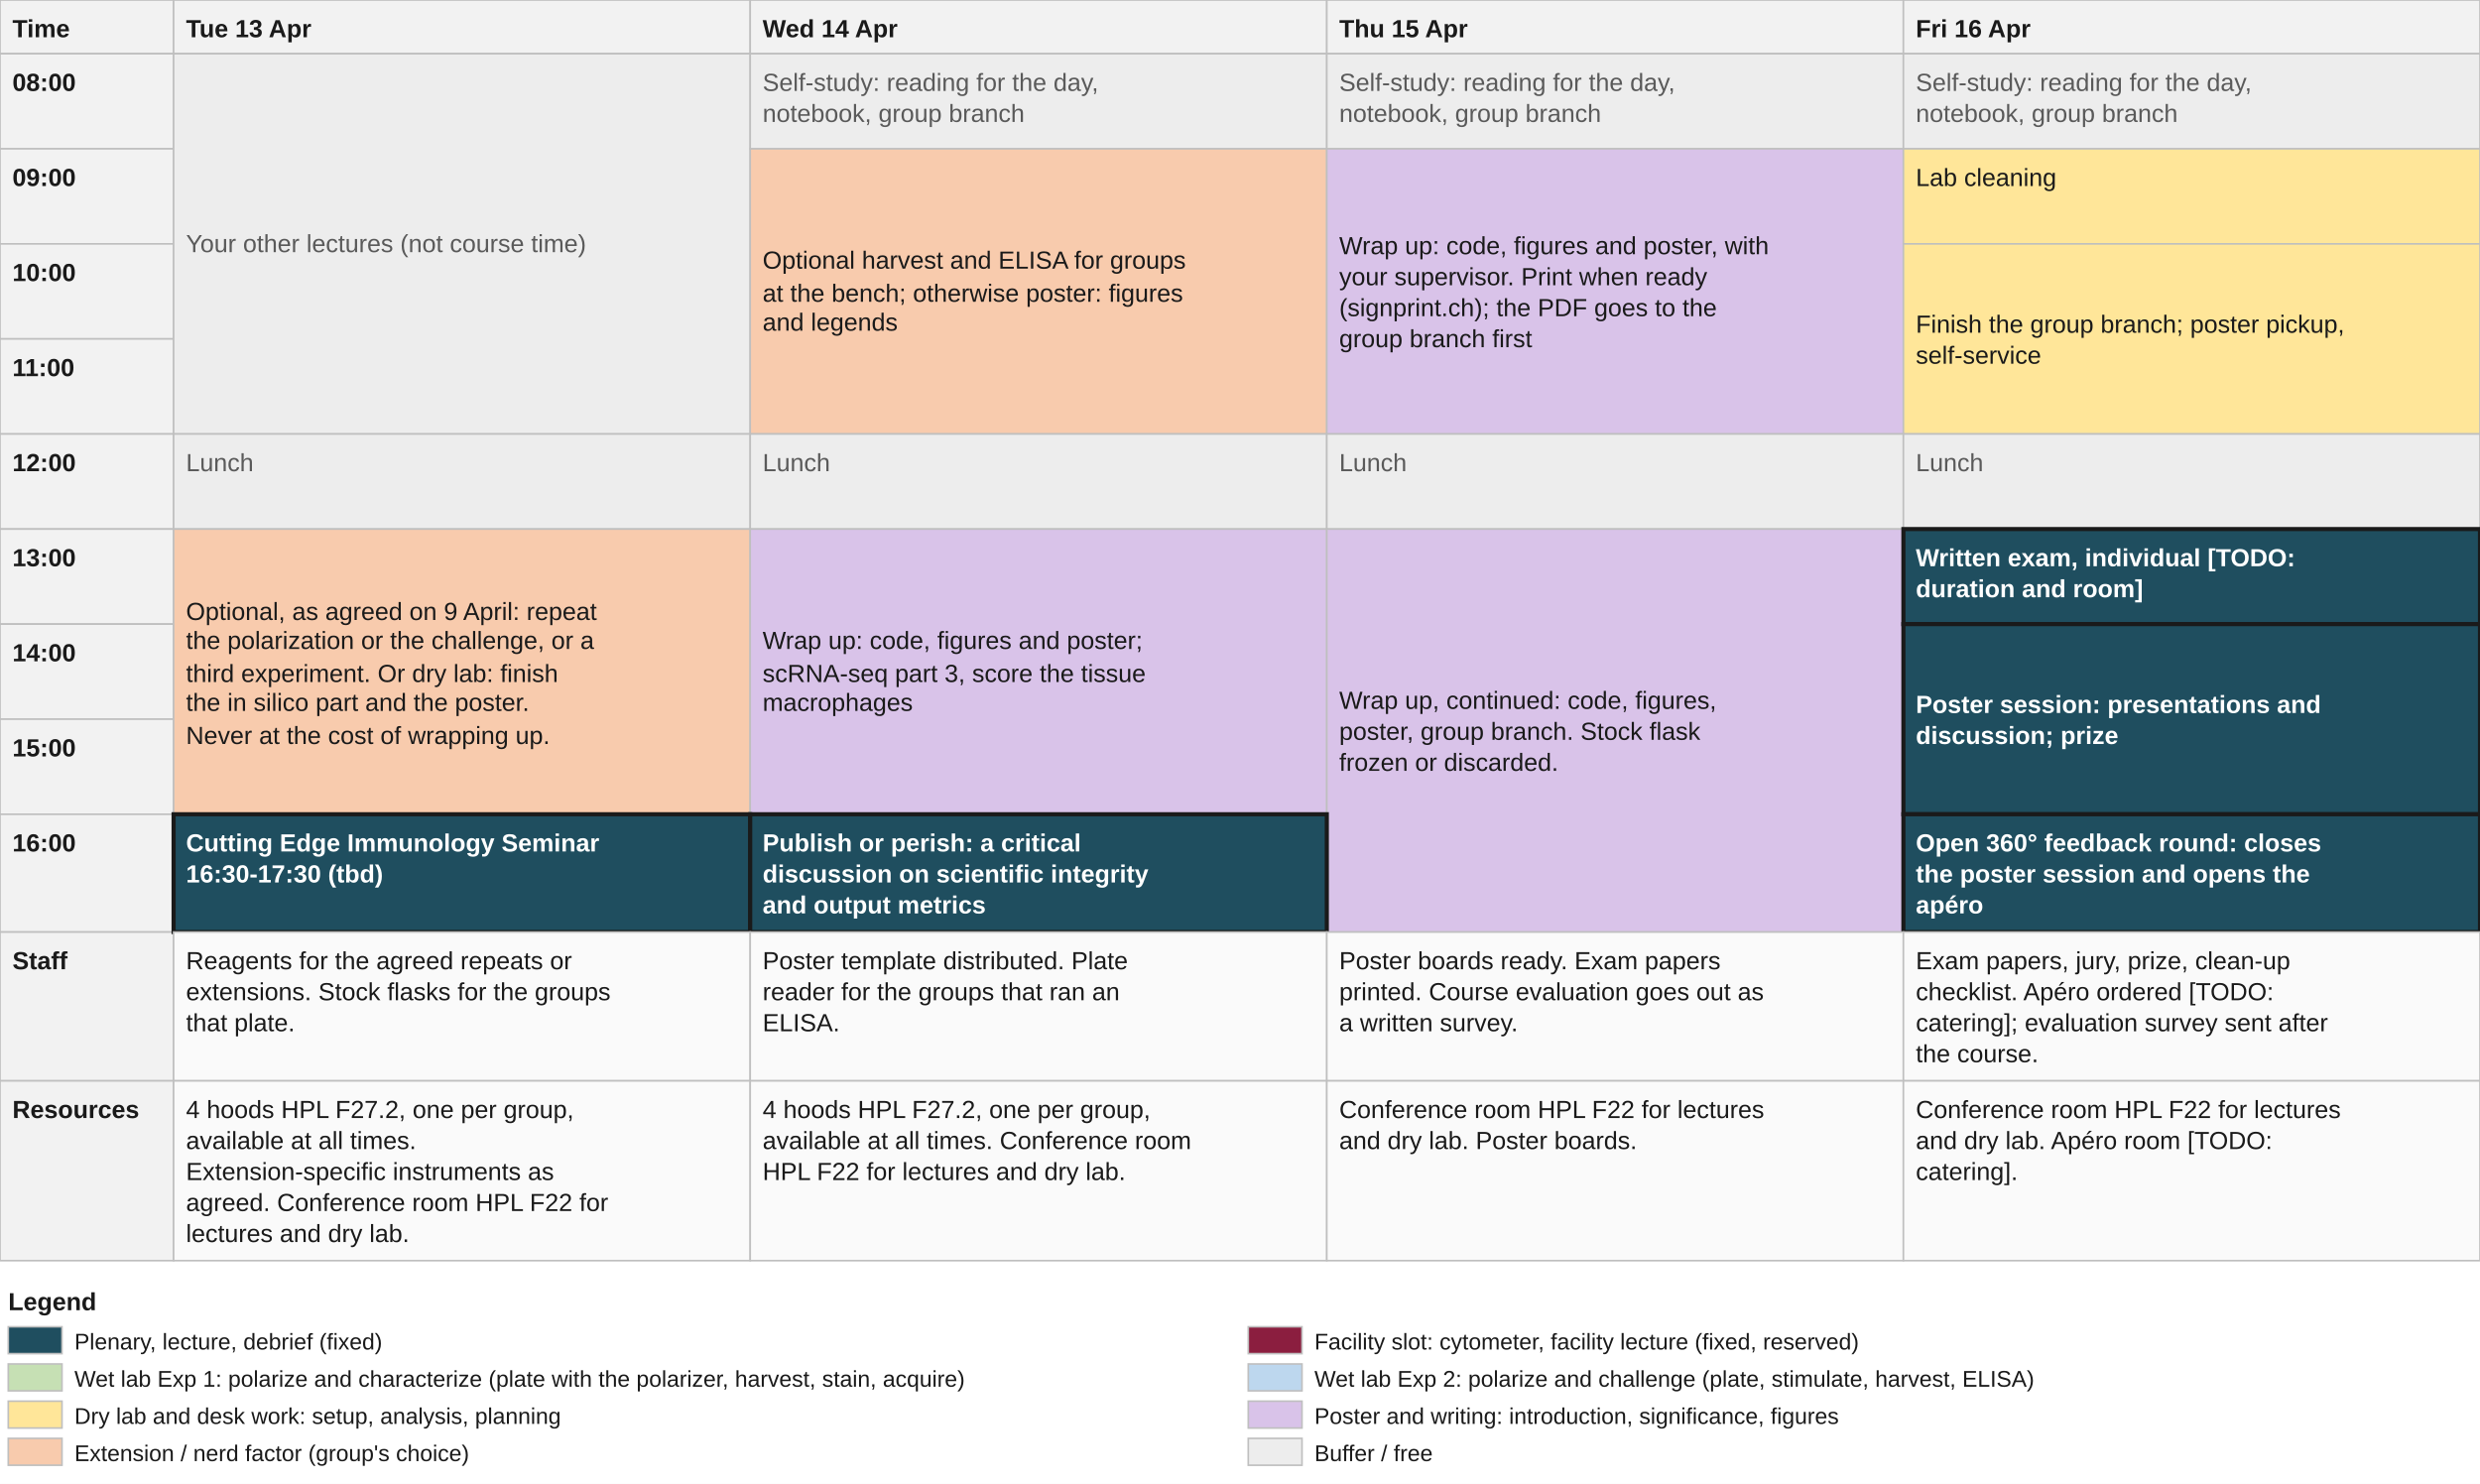
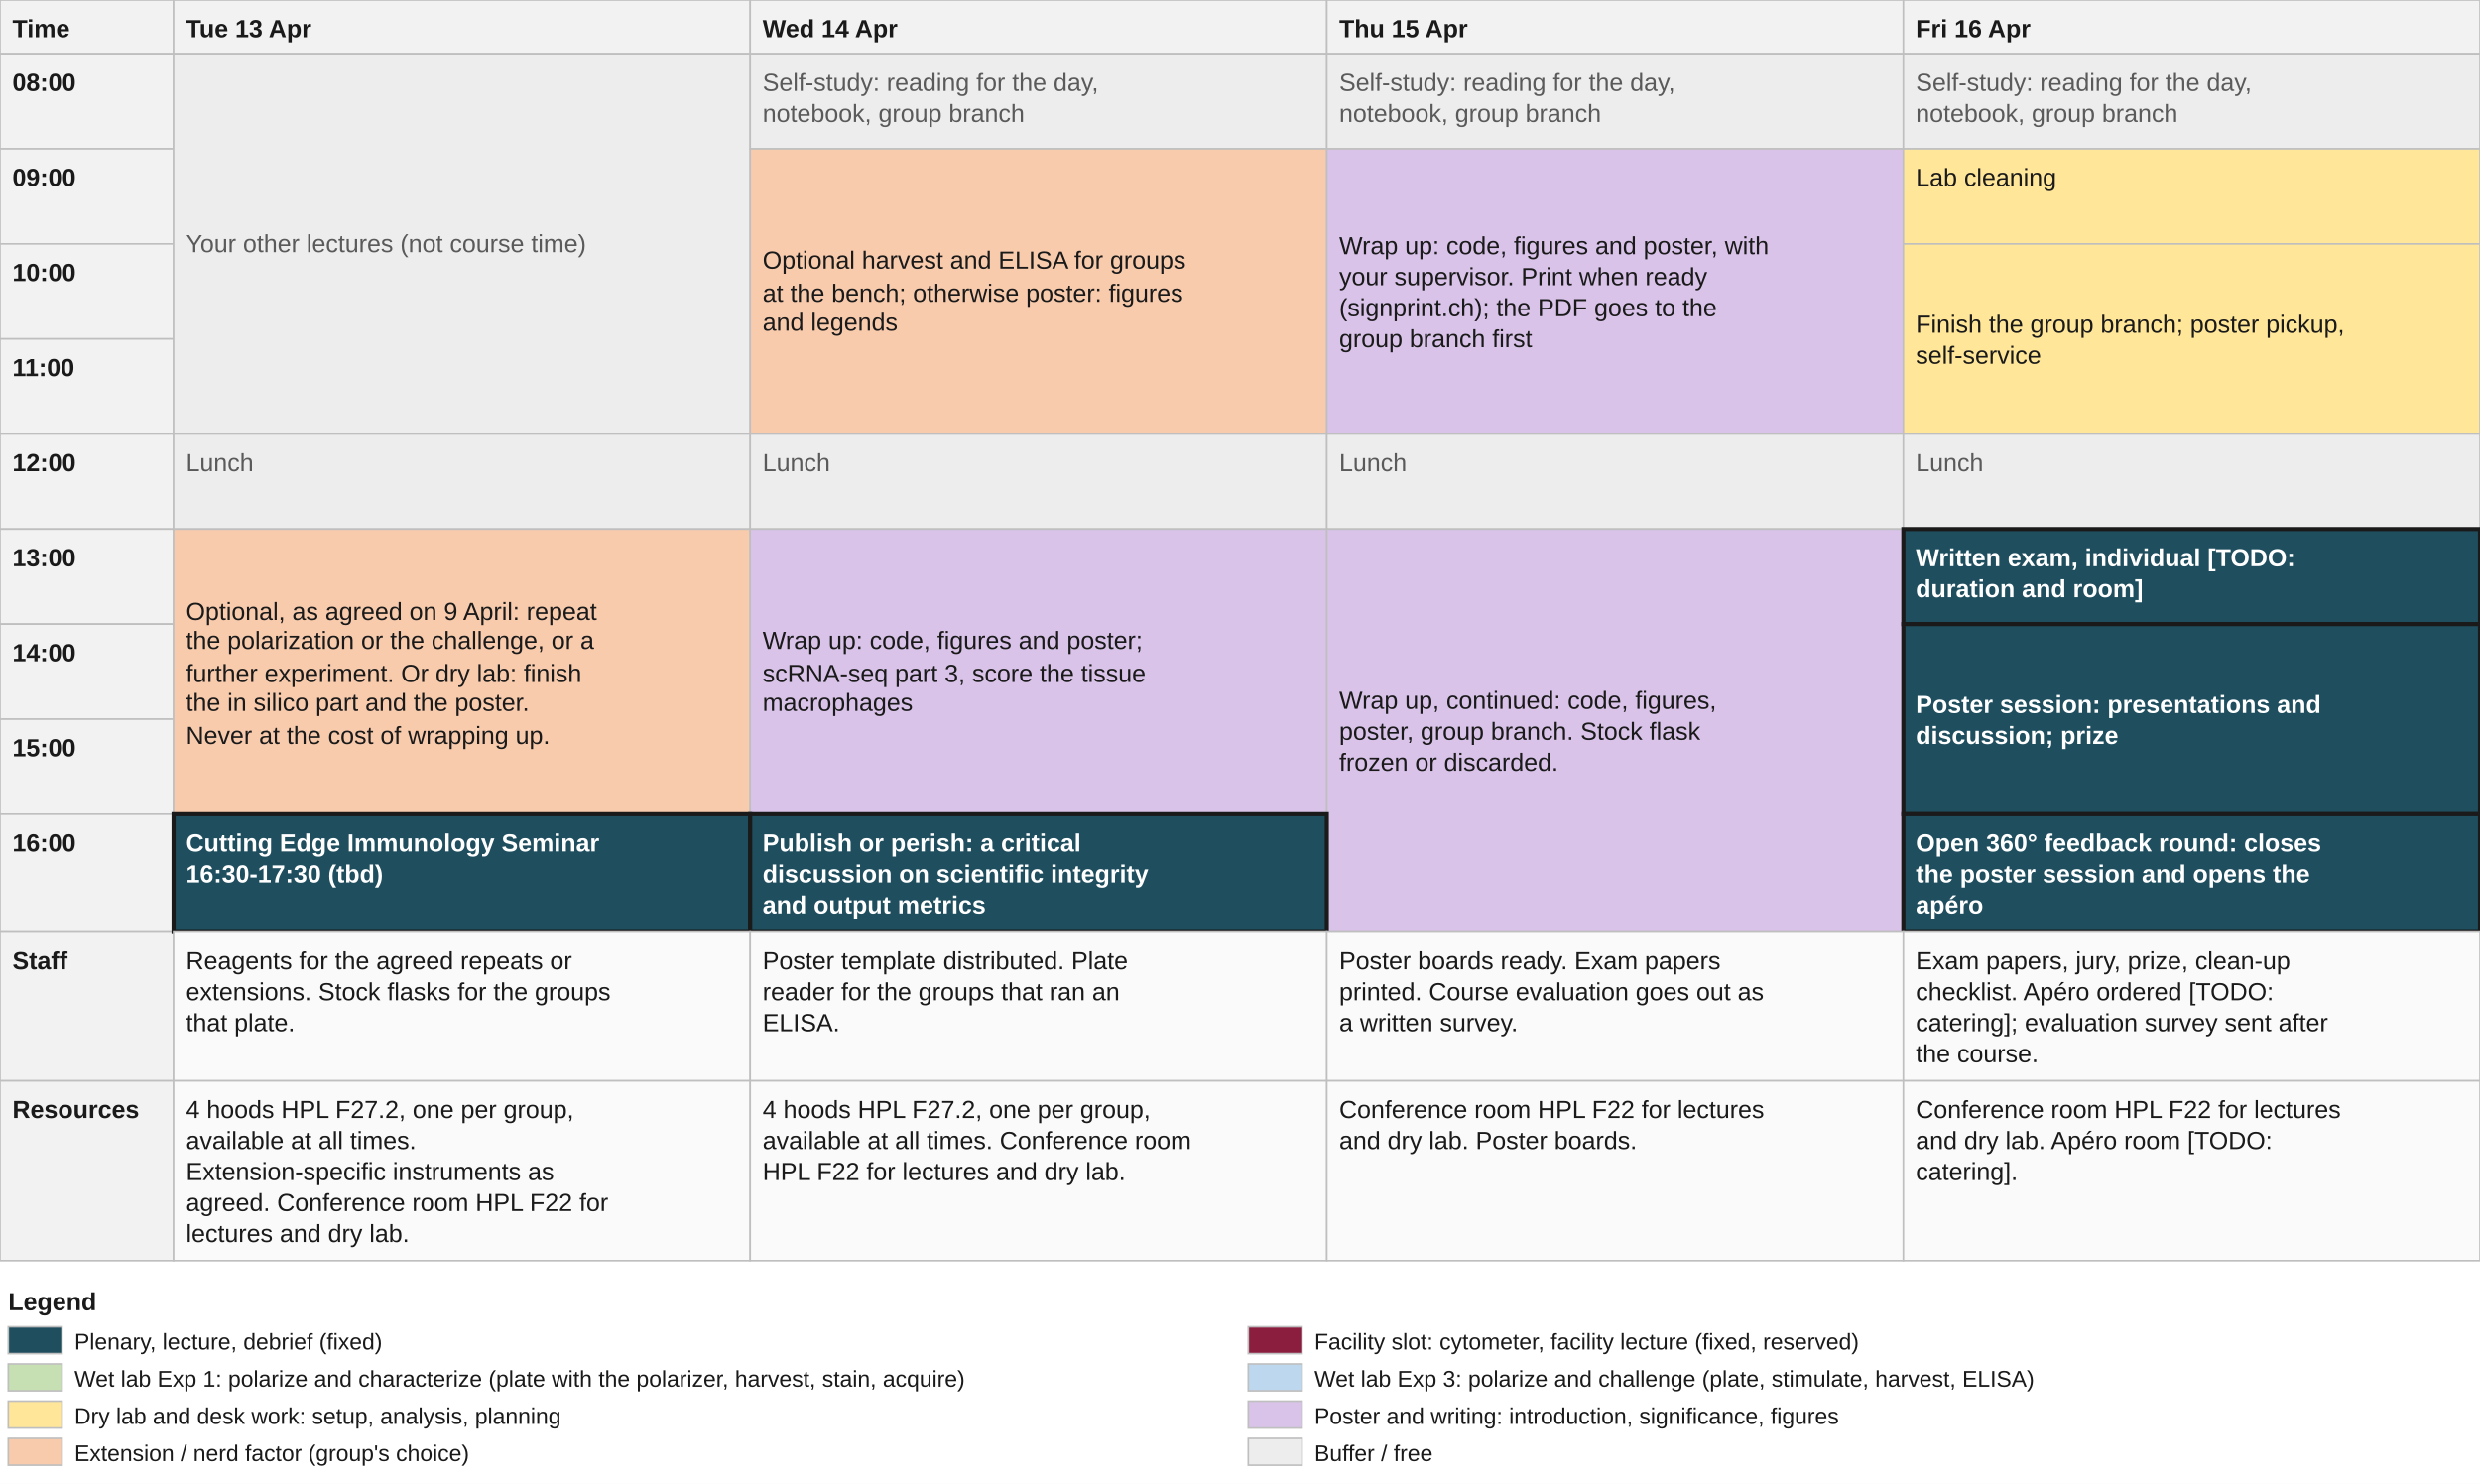
<svg xmlns="http://www.w3.org/2000/svg" viewBox="0 0 1200 718" width="1200" height="718" font-family="Arial, Helvetica, sans-serif">
  <rect x="0" y="0" width="1200" height="718" fill="#ffffff" />
  <rect x="0" y="0" width="84" height="26" fill="#F2F2F2" stroke="#BFBFBF" stroke-width="0.8" />
  <text x="6" y="18" font-size="12" fill="#1A1A1A" font-weight="bold">Time</text>
  <rect x="84.0" y="0" width="279.0" height="26" fill="#F2F2F2" stroke="#BFBFBF" stroke-width="0.8" />
  <text x="90" y="18" font-size="12" fill="#1A1A1A" font-weight="bold">Tue 13 Apr</text>
  <rect x="363.0" y="0" width="279.0" height="26" fill="#F2F2F2" stroke="#BFBFBF" stroke-width="0.8" />
  <text x="369" y="18" font-size="12" fill="#1A1A1A" font-weight="bold">Wed 14 Apr</text>
  <rect x="642.0" y="0" width="279.0" height="26" fill="#F2F2F2" stroke="#BFBFBF" stroke-width="0.8" />
  <text x="648" y="18" font-size="12" fill="#1A1A1A" font-weight="bold">Thu 15 Apr</text>
  <rect x="921.0" y="0" width="279.0" height="26" fill="#F2F2F2" stroke="#BFBFBF" stroke-width="0.8" />
  <text x="927" y="18" font-size="12" fill="#1A1A1A" font-weight="bold">Fri 16 Apr</text>
  <rect x="0" y="26" width="84" height="46" fill="#F2F2F2" stroke="#BFBFBF" stroke-width="0.8" />
  <text x="6" y="44" font-size="12" fill="#1A1A1A" font-weight="bold">08:00</text>
  <rect x="0" y="72" width="84" height="46" fill="#F2F2F2" stroke="#BFBFBF" stroke-width="0.8" />
  <text x="6" y="90" font-size="12" fill="#1A1A1A" font-weight="bold">09:00</text>
  <rect x="0" y="118" width="84" height="46" fill="#F2F2F2" stroke="#BFBFBF" stroke-width="0.8" />
  <text x="6" y="136" font-size="12" fill="#1A1A1A" font-weight="bold">10:00</text>
  <rect x="0" y="164" width="84" height="46" fill="#F2F2F2" stroke="#BFBFBF" stroke-width="0.8" />
  <text x="6" y="182" font-size="12" fill="#1A1A1A" font-weight="bold">11:00</text>
  <rect x="0" y="210" width="84" height="46" fill="#F2F2F2" stroke="#BFBFBF" stroke-width="0.8" />
  <text x="6" y="228" font-size="12" fill="#1A1A1A" font-weight="bold">12:00</text>
  <rect x="0" y="256" width="84" height="46" fill="#F2F2F2" stroke="#BFBFBF" stroke-width="0.8" />
  <text x="6" y="274" font-size="12" fill="#1A1A1A" font-weight="bold">13:00</text>
  <rect x="0" y="302" width="84" height="46" fill="#F2F2F2" stroke="#BFBFBF" stroke-width="0.8" />
  <text x="6" y="320" font-size="12" fill="#1A1A1A" font-weight="bold">14:00</text>
  <rect x="0" y="348" width="84" height="46" fill="#F2F2F2" stroke="#BFBFBF" stroke-width="0.8" />
  <text x="6" y="366" font-size="12" fill="#1A1A1A" font-weight="bold">15:00</text>
  <rect x="0" y="394" width="84" height="57" fill="#F2F2F2" stroke="#BFBFBF" stroke-width="0.8" />
  <text x="6" y="412" font-size="12" fill="#1A1A1A" font-weight="bold">16:00</text>
  <rect x="0" y="451" width="84" height="72" fill="#F2F2F2" stroke="#BFBFBF" stroke-width="0.8" />
  <text x="6" y="469" font-size="12" fill="#1A1A1A" font-weight="bold">Staff</text>
  <rect x="0" y="523" width="84" height="87" fill="#F2F2F2" stroke="#BFBFBF" stroke-width="0.8" />
  <text x="6" y="541" font-size="12" fill="#1A1A1A" font-weight="bold">Resources</text>
  <rect x="84.0" y="26" width="279.0" height="184" fill="#EDEDED" stroke="#BFBFBF" stroke-width="0.8" />
  <text x="90" y="122" font-size="12" fill="#5A5A5A">Your other lectures (not course time)</text>
  <rect x="363.0" y="26" width="279.0" height="46" fill="#EDEDED" stroke="#BFBFBF" stroke-width="0.8" />
  <text x="369" y="44" font-size="12" fill="#5A5A5A">Self-study: reading for the day,</text>
  <text x="369" y="59" font-size="12" fill="#5A5A5A">notebook, group branch</text>
  <rect x="642.0" y="26" width="279.0" height="46" fill="#EDEDED" stroke="#BFBFBF" stroke-width="0.8" />
  <text x="648" y="44" font-size="12" fill="#5A5A5A">Self-study: reading for the day,</text>
  <text x="648" y="59" font-size="12" fill="#5A5A5A">notebook, group branch</text>
  <rect x="921.0" y="26" width="279.0" height="46" fill="#EDEDED" stroke="#BFBFBF" stroke-width="0.8" />
  <text x="927" y="44" font-size="12" fill="#5A5A5A">Self-study: reading for the day,</text>
  <text x="927" y="59" font-size="12" fill="#5A5A5A">notebook, group branch</text>
  <rect x="363.0" y="72" width="279.0" height="138" fill="#F8CBAD" stroke="#BFBFBF" stroke-width="0.8" />
  <text x="369" y="130" font-size="12" fill="#1A1A1A">Optional harvest and ELISA for groups</text>
  <text x="369" y="146" font-size="12" fill="#1A1A1A">at the bench; otherwise poster: figures</text>
  <text x="369" y="160" font-size="12" fill="#1A1A1A">and legends</text>
  <rect x="642.0" y="72" width="279.0" height="138" fill="#D9C3E9" stroke="#BFBFBF" stroke-width="0.8" />
  <text x="648" y="123" font-size="12" fill="#1A1A1A">Wrap up: code, figures and poster, with</text>
  <text x="648" y="138" font-size="12" fill="#1A1A1A">your supervisor. Print when ready</text>
  <text x="648" y="153" font-size="12" fill="#1A1A1A">(signprint.ch); the PDF goes to the</text>
  <text x="648" y="168" font-size="12" fill="#1A1A1A">group branch first</text>
  <rect x="921.0" y="72" width="279.0" height="46" fill="#FFE699" stroke="#BFBFBF" stroke-width="0.8" />
  <text x="927" y="90" font-size="12" fill="#1A1A1A">Lab cleaning</text>
  <rect x="921.0" y="118" width="279.0" height="92" fill="#FFE699" stroke="#BFBFBF" stroke-width="0.8" />
  <text x="927" y="161" font-size="12" fill="#1A1A1A">Finish the group branch; poster pickup,</text>
  <text x="927" y="176" font-size="12" fill="#1A1A1A">self-service</text>
  <rect x="84.0" y="210" width="279.0" height="46" fill="#EDEDED" stroke="#BFBFBF" stroke-width="0.8" />
  <text x="90" y="228" font-size="12" fill="#5A5A5A">Lunch</text>
  <rect x="363.0" y="210" width="279.0" height="46" fill="#EDEDED" stroke="#BFBFBF" stroke-width="0.8" />
  <text x="369" y="228" font-size="12" fill="#5A5A5A">Lunch</text>
  <rect x="642.0" y="210" width="279.0" height="46" fill="#EDEDED" stroke="#BFBFBF" stroke-width="0.8" />
  <text x="648" y="228" font-size="12" fill="#5A5A5A">Lunch</text>
  <rect x="921.0" y="210" width="279.0" height="46" fill="#EDEDED" stroke="#BFBFBF" stroke-width="0.8" />
  <text x="927" y="228" font-size="12" fill="#5A5A5A">Lunch</text>
  <rect x="84.0" y="256" width="279.0" height="138" fill="#F8CBAD" stroke="#BFBFBF" stroke-width="0.8" />
  <text x="90" y="300" font-size="12" fill="#1A1A1A">Optional, as agreed on 9 April: repeat</text>
  <text x="90" y="314" font-size="12" fill="#1A1A1A">the polarization or the challenge, or a</text>
-   <text x="90" y="330" font-size="12" fill="#1A1A1A">third experiment. Or dry lab: finish</text>
+   <text x="90" y="330" font-size="12" fill="#1A1A1A">further experiment. Or dry lab: finish</text>
  <text x="90" y="344" font-size="12" fill="#1A1A1A">the in silico part and the poster.</text>
  <text x="90" y="360" font-size="12" fill="#1A1A1A">Never at the cost of wrapping up.</text>
  <rect x="363.0" y="256" width="279.0" height="138" fill="#D9C3E9" stroke="#BFBFBF" stroke-width="0.8" />
  <text x="369" y="314" font-size="12" fill="#1A1A1A">Wrap up: code, figures and poster;</text>
  <text x="369" y="330" font-size="12" fill="#1A1A1A">scRNA-seq part 3, score the tissue</text>
  <text x="369" y="344" font-size="12" fill="#1A1A1A">macrophages</text>
  <rect x="642.0" y="256" width="279.0" height="195" fill="#D9C3E9" stroke="#BFBFBF" stroke-width="0.8" />
  <text x="648" y="343" font-size="12" fill="#1A1A1A">Wrap up, continued: code, figures,</text>
  <text x="648" y="358" font-size="12" fill="#1A1A1A">poster, group branch. Stock flask</text>
  <text x="648" y="373" font-size="12" fill="#1A1A1A">frozen or discarded.</text>
  <rect x="921.0" y="256" width="279.0" height="46" fill="#1F4E5F" stroke="#1A1A1A" stroke-width="2" />
  <text x="927" y="274" font-size="12" fill="#FFFFFF" font-weight="bold">Written exam, individual [TODO:</text>
  <text x="927" y="289" font-size="12" fill="#FFFFFF" font-weight="bold">duration and room]</text>
  <rect x="921.0" y="302" width="279.0" height="92" fill="#1F4E5F" stroke="#1A1A1A" stroke-width="2" />
  <text x="927" y="345" font-size="12" fill="#FFFFFF" font-weight="bold">Poster session: presentations and</text>
  <text x="927" y="360" font-size="12" fill="#FFFFFF" font-weight="bold">discussion; prize</text>
  <rect x="84.0" y="394" width="279.0" height="57" fill="#1F4E5F" stroke="#1A1A1A" stroke-width="2" />
  <text x="90" y="412" font-size="12" fill="#FFFFFF" font-weight="bold">Cutting Edge Immunology Seminar</text>
  <text x="90" y="427" font-size="12" fill="#FFFFFF" font-weight="bold">16:30-17:30 (tbd)</text>
  <rect x="363.0" y="394" width="279.0" height="57" fill="#1F4E5F" stroke="#1A1A1A" stroke-width="2" />
  <text x="369" y="412" font-size="12" fill="#FFFFFF" font-weight="bold">Publish or perish: a critical</text>
  <text x="369" y="427" font-size="12" fill="#FFFFFF" font-weight="bold">discussion on scientific integrity</text>
  <text x="369" y="442" font-size="12" fill="#FFFFFF" font-weight="bold">and output metrics</text>
  <rect x="921.0" y="394" width="279.0" height="57" fill="#1F4E5F" stroke="#1A1A1A" stroke-width="2" />
  <text x="927" y="412" font-size="12" fill="#FFFFFF" font-weight="bold">Open 360° feedback round: closes</text>
  <text x="927" y="427" font-size="12" fill="#FFFFFF" font-weight="bold">the poster session and opens the</text>
  <text x="927" y="442" font-size="12" fill="#FFFFFF" font-weight="bold">apéro</text>
  <rect x="84.0" y="451" width="279.0" height="72" fill="#FAFAFA" stroke="#BFBFBF" stroke-width="0.8" />
  <text x="90" y="469" font-size="12" fill="#1A1A1A">Reagents for the agreed repeats or</text>
  <text x="90" y="484" font-size="12" fill="#1A1A1A">extensions. Stock flasks for the groups</text>
  <text x="90" y="499" font-size="12" fill="#1A1A1A">that plate.</text>
  <rect x="363.0" y="451" width="279.0" height="72" fill="#FAFAFA" stroke="#BFBFBF" stroke-width="0.8" />
  <text x="369" y="469" font-size="12" fill="#1A1A1A">Poster template distributed. Plate</text>
  <text x="369" y="484" font-size="12" fill="#1A1A1A">reader for the groups that ran an</text>
  <text x="369" y="499" font-size="12" fill="#1A1A1A">ELISA.</text>
  <rect x="642.0" y="451" width="279.0" height="72" fill="#FAFAFA" stroke="#BFBFBF" stroke-width="0.8" />
  <text x="648" y="469" font-size="12" fill="#1A1A1A">Poster boards ready. Exam papers</text>
  <text x="648" y="484" font-size="12" fill="#1A1A1A">printed. Course evaluation goes out as</text>
  <text x="648" y="499" font-size="12" fill="#1A1A1A">a written survey.</text>
  <rect x="921.0" y="451" width="279.0" height="72" fill="#FAFAFA" stroke="#BFBFBF" stroke-width="0.8" />
  <text x="927" y="469" font-size="12" fill="#1A1A1A">Exam papers, jury, prize, clean-up</text>
  <text x="927" y="484" font-size="12" fill="#1A1A1A">checklist. Apéro ordered [TODO:</text>
  <text x="927" y="499" font-size="12" fill="#1A1A1A">catering]; evaluation survey sent after</text>
  <text x="927" y="514" font-size="12" fill="#1A1A1A">the course.</text>
  <rect x="84.0" y="523" width="279.0" height="87" fill="#FAFAFA" stroke="#BFBFBF" stroke-width="0.8" />
  <text x="90" y="541" font-size="12" fill="#1A1A1A">4 hoods HPL F27.2, one per group,</text>
  <text x="90" y="556" font-size="12" fill="#1A1A1A">available at all times.</text>
  <text x="90" y="571" font-size="12" fill="#1A1A1A">Extension-specific instruments as</text>
  <text x="90" y="586" font-size="12" fill="#1A1A1A">agreed. Conference room HPL F22 for</text>
  <text x="90" y="601" font-size="12" fill="#1A1A1A">lectures and dry lab.</text>
  <rect x="363.0" y="523" width="279.0" height="87" fill="#FAFAFA" stroke="#BFBFBF" stroke-width="0.8" />
  <text x="369" y="541" font-size="12" fill="#1A1A1A">4 hoods HPL F27.2, one per group,</text>
  <text x="369" y="556" font-size="12" fill="#1A1A1A">available at all times. Conference room</text>
  <text x="369" y="571" font-size="12" fill="#1A1A1A">HPL F22 for lectures and dry lab.</text>
  <rect x="642.0" y="523" width="279.0" height="87" fill="#FAFAFA" stroke="#BFBFBF" stroke-width="0.8" />
  <text x="648" y="541" font-size="12" fill="#1A1A1A">Conference room HPL F22 for lectures</text>
  <text x="648" y="556" font-size="12" fill="#1A1A1A">and dry lab. Poster boards.</text>
  <rect x="921.0" y="523" width="279.0" height="87" fill="#FAFAFA" stroke="#BFBFBF" stroke-width="0.8" />
  <text x="927" y="541" font-size="12" fill="#1A1A1A">Conference room HPL F22 for lectures</text>
  <text x="927" y="556" font-size="12" fill="#1A1A1A">and dry lab. Apéro room [TODO:</text>
  <text x="927" y="571" font-size="12" fill="#1A1A1A">catering].</text>
  <text x="4" y="634" font-size="12" font-weight="bold" fill="#1A1A1A">Legend</text>
  <rect x="4" y="642" width="26" height="13" fill="#1F4E5F" stroke="#BFBFBF" stroke-width="0.8" />
  <text x="36" y="653" font-size="11" fill="#1A1A1A">Plenary, lecture, debrief (fixed)</text>
  <rect x="604" y="642" width="26" height="13" fill="#8B1E3F" stroke="#BFBFBF" stroke-width="0.8" />
  <text x="636" y="653" font-size="11" fill="#1A1A1A">Facility slot: cytometer, facility lecture (fixed, reserved)</text>
  <rect x="4" y="660" width="26" height="13" fill="#C6E0B4" stroke="#BFBFBF" stroke-width="0.8" />
  <text x="36" y="671" font-size="11" fill="#1A1A1A">Wet lab Exp 1: polarize and characterize (plate with the polarizer, harvest, stain, acquire)</text>
  <rect x="604" y="660" width="26" height="13" fill="#BDD7EE" stroke="#BFBFBF" stroke-width="0.8" />
-   <text x="636" y="671" font-size="11" fill="#1A1A1A">Wet lab Exp 2: polarize and challenge (plate, stimulate, harvest, ELISA)</text>
+   <text x="636" y="671" font-size="11" fill="#1A1A1A">Wet lab Exp 3: polarize and challenge (plate, stimulate, harvest, ELISA)</text>
  <rect x="4" y="678" width="26" height="13" fill="#FFE699" stroke="#BFBFBF" stroke-width="0.8" />
  <text x="36" y="689" font-size="11" fill="#1A1A1A">Dry lab and desk work: setup, analysis, planning</text>
  <rect x="604" y="678" width="26" height="13" fill="#D9C3E9" stroke="#BFBFBF" stroke-width="0.8" />
  <text x="636" y="689" font-size="11" fill="#1A1A1A">Poster and writing: introduction, significance, figures</text>
  <rect x="4" y="696" width="26" height="13" fill="#F8CBAD" stroke="#BFBFBF" stroke-width="0.8" />
  <text x="36" y="707" font-size="11" fill="#1A1A1A">Extension / nerd factor (group's choice)</text>
  <rect x="604" y="696" width="26" height="13" fill="#EDEDED" stroke="#BFBFBF" stroke-width="0.8" />
  <text x="636" y="707" font-size="11" fill="#1A1A1A">Buffer / free</text>
</svg>
